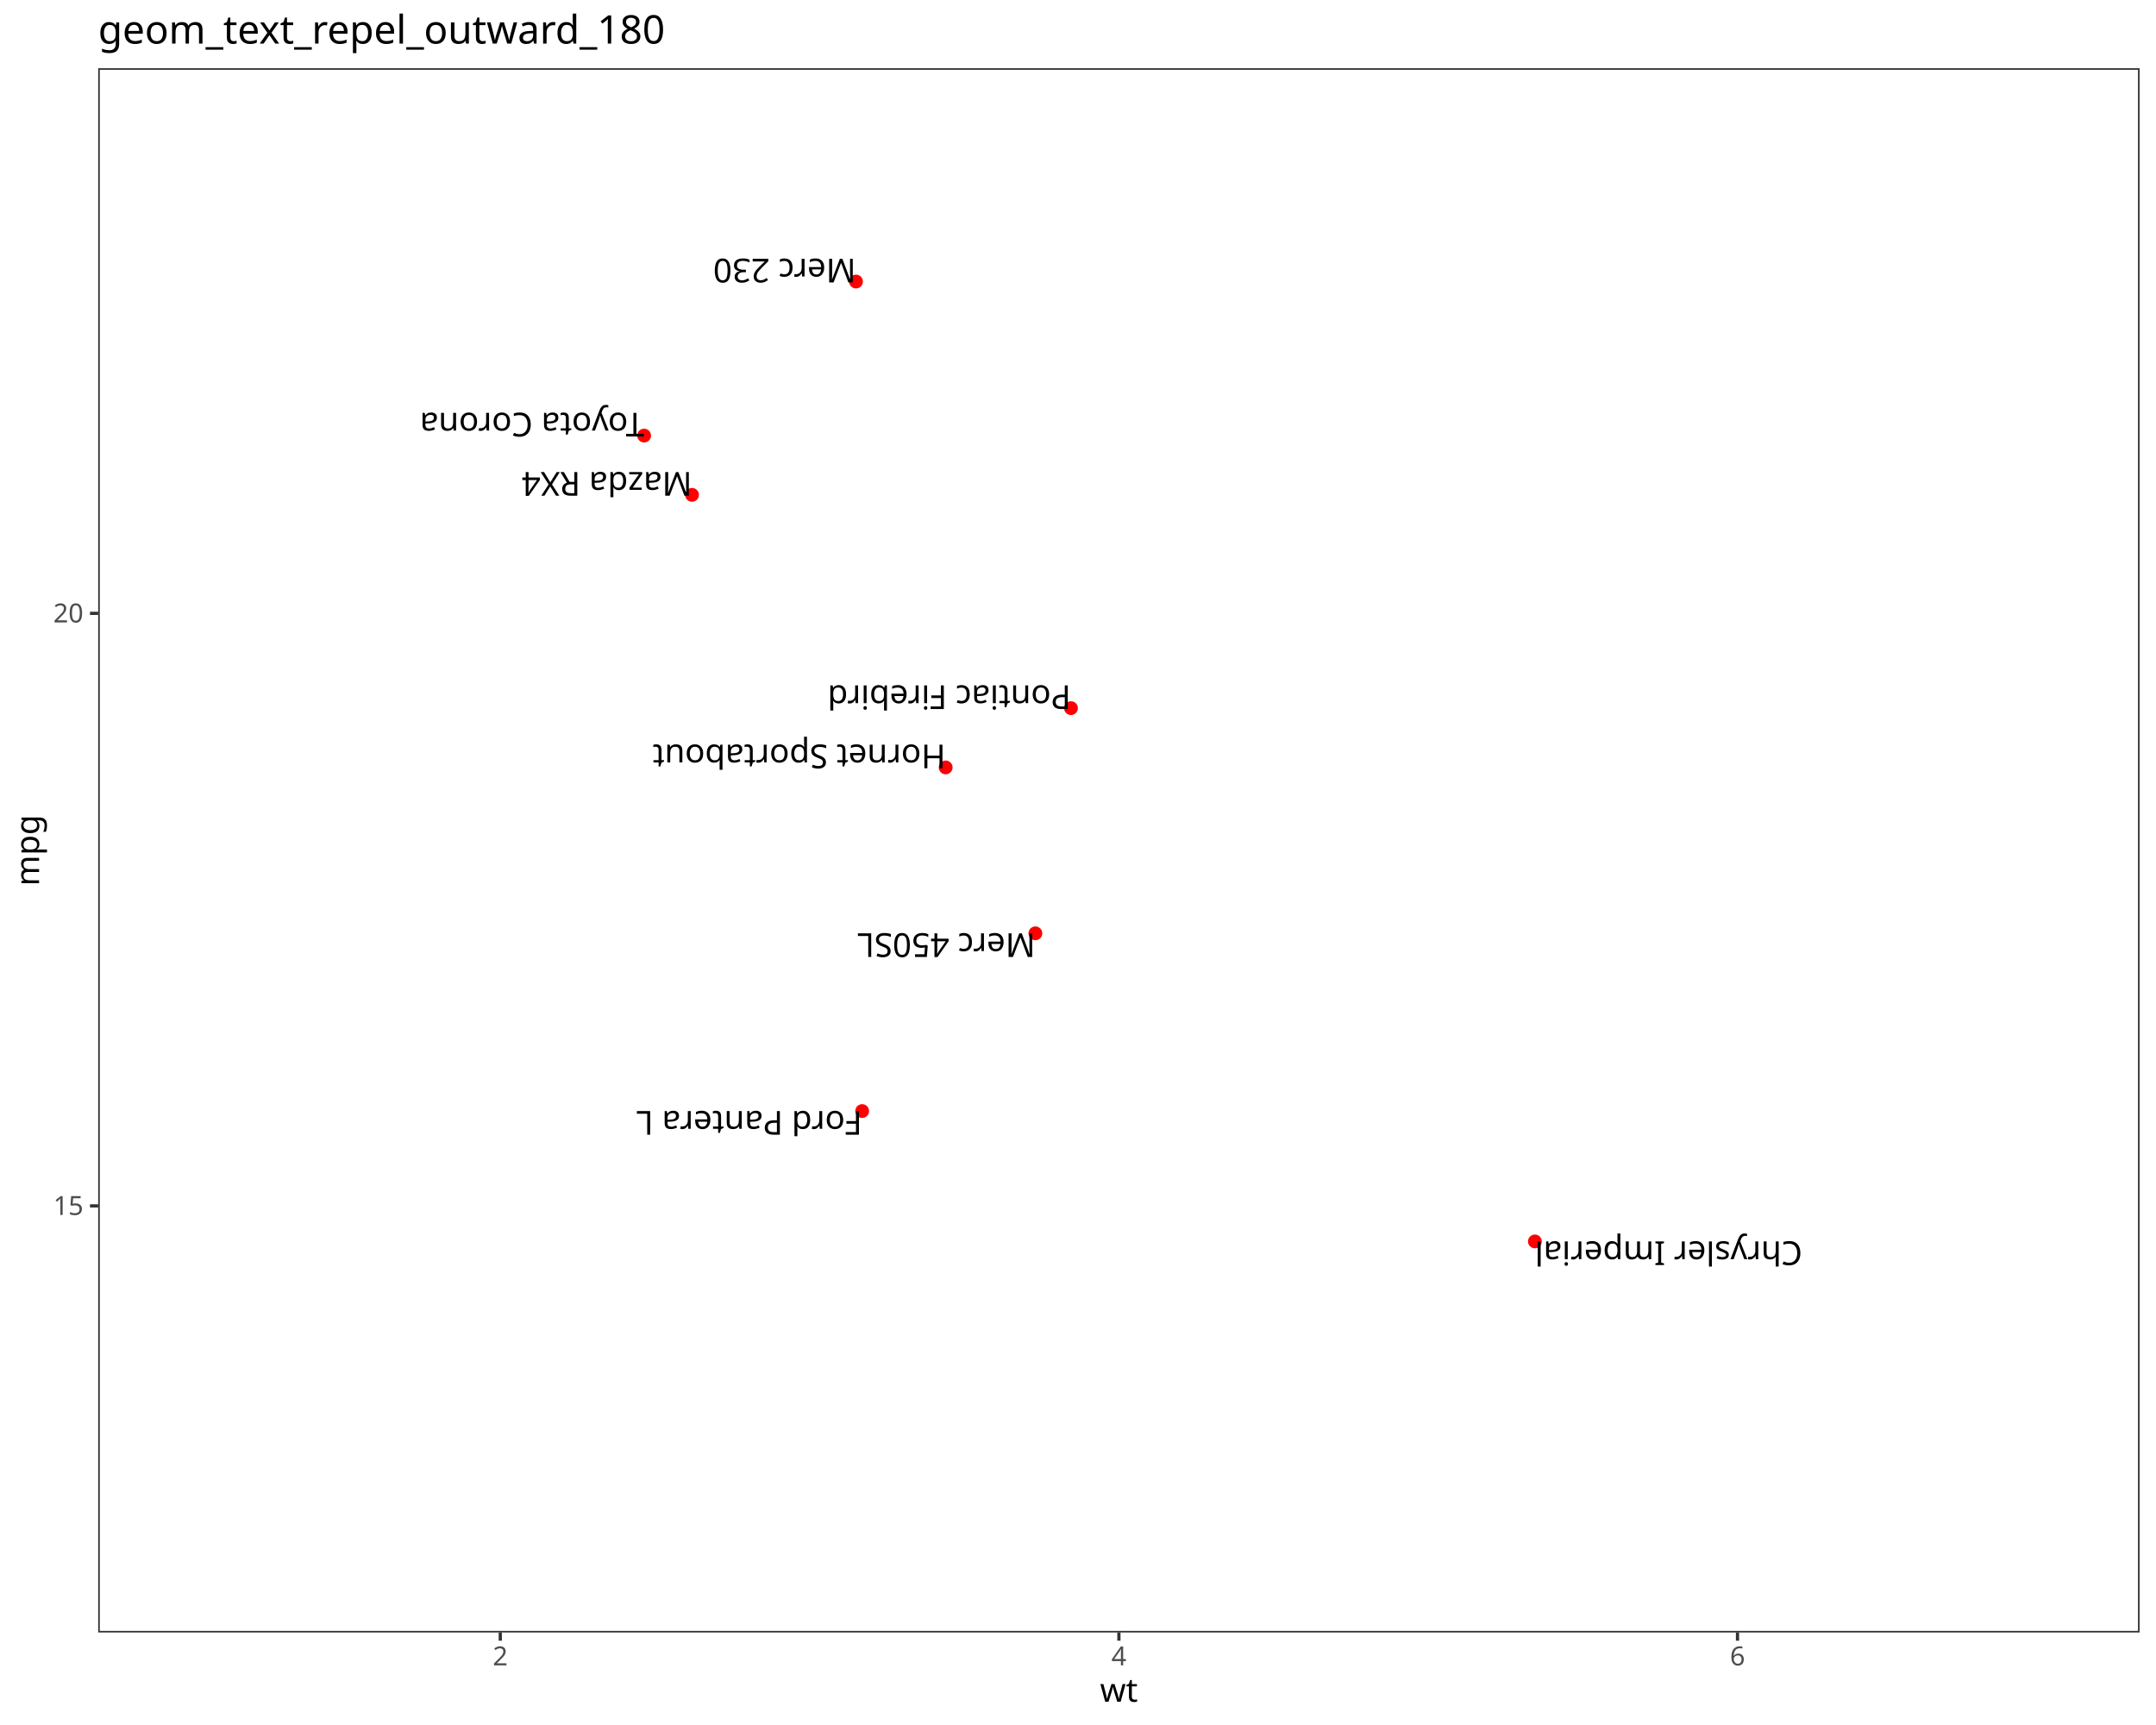
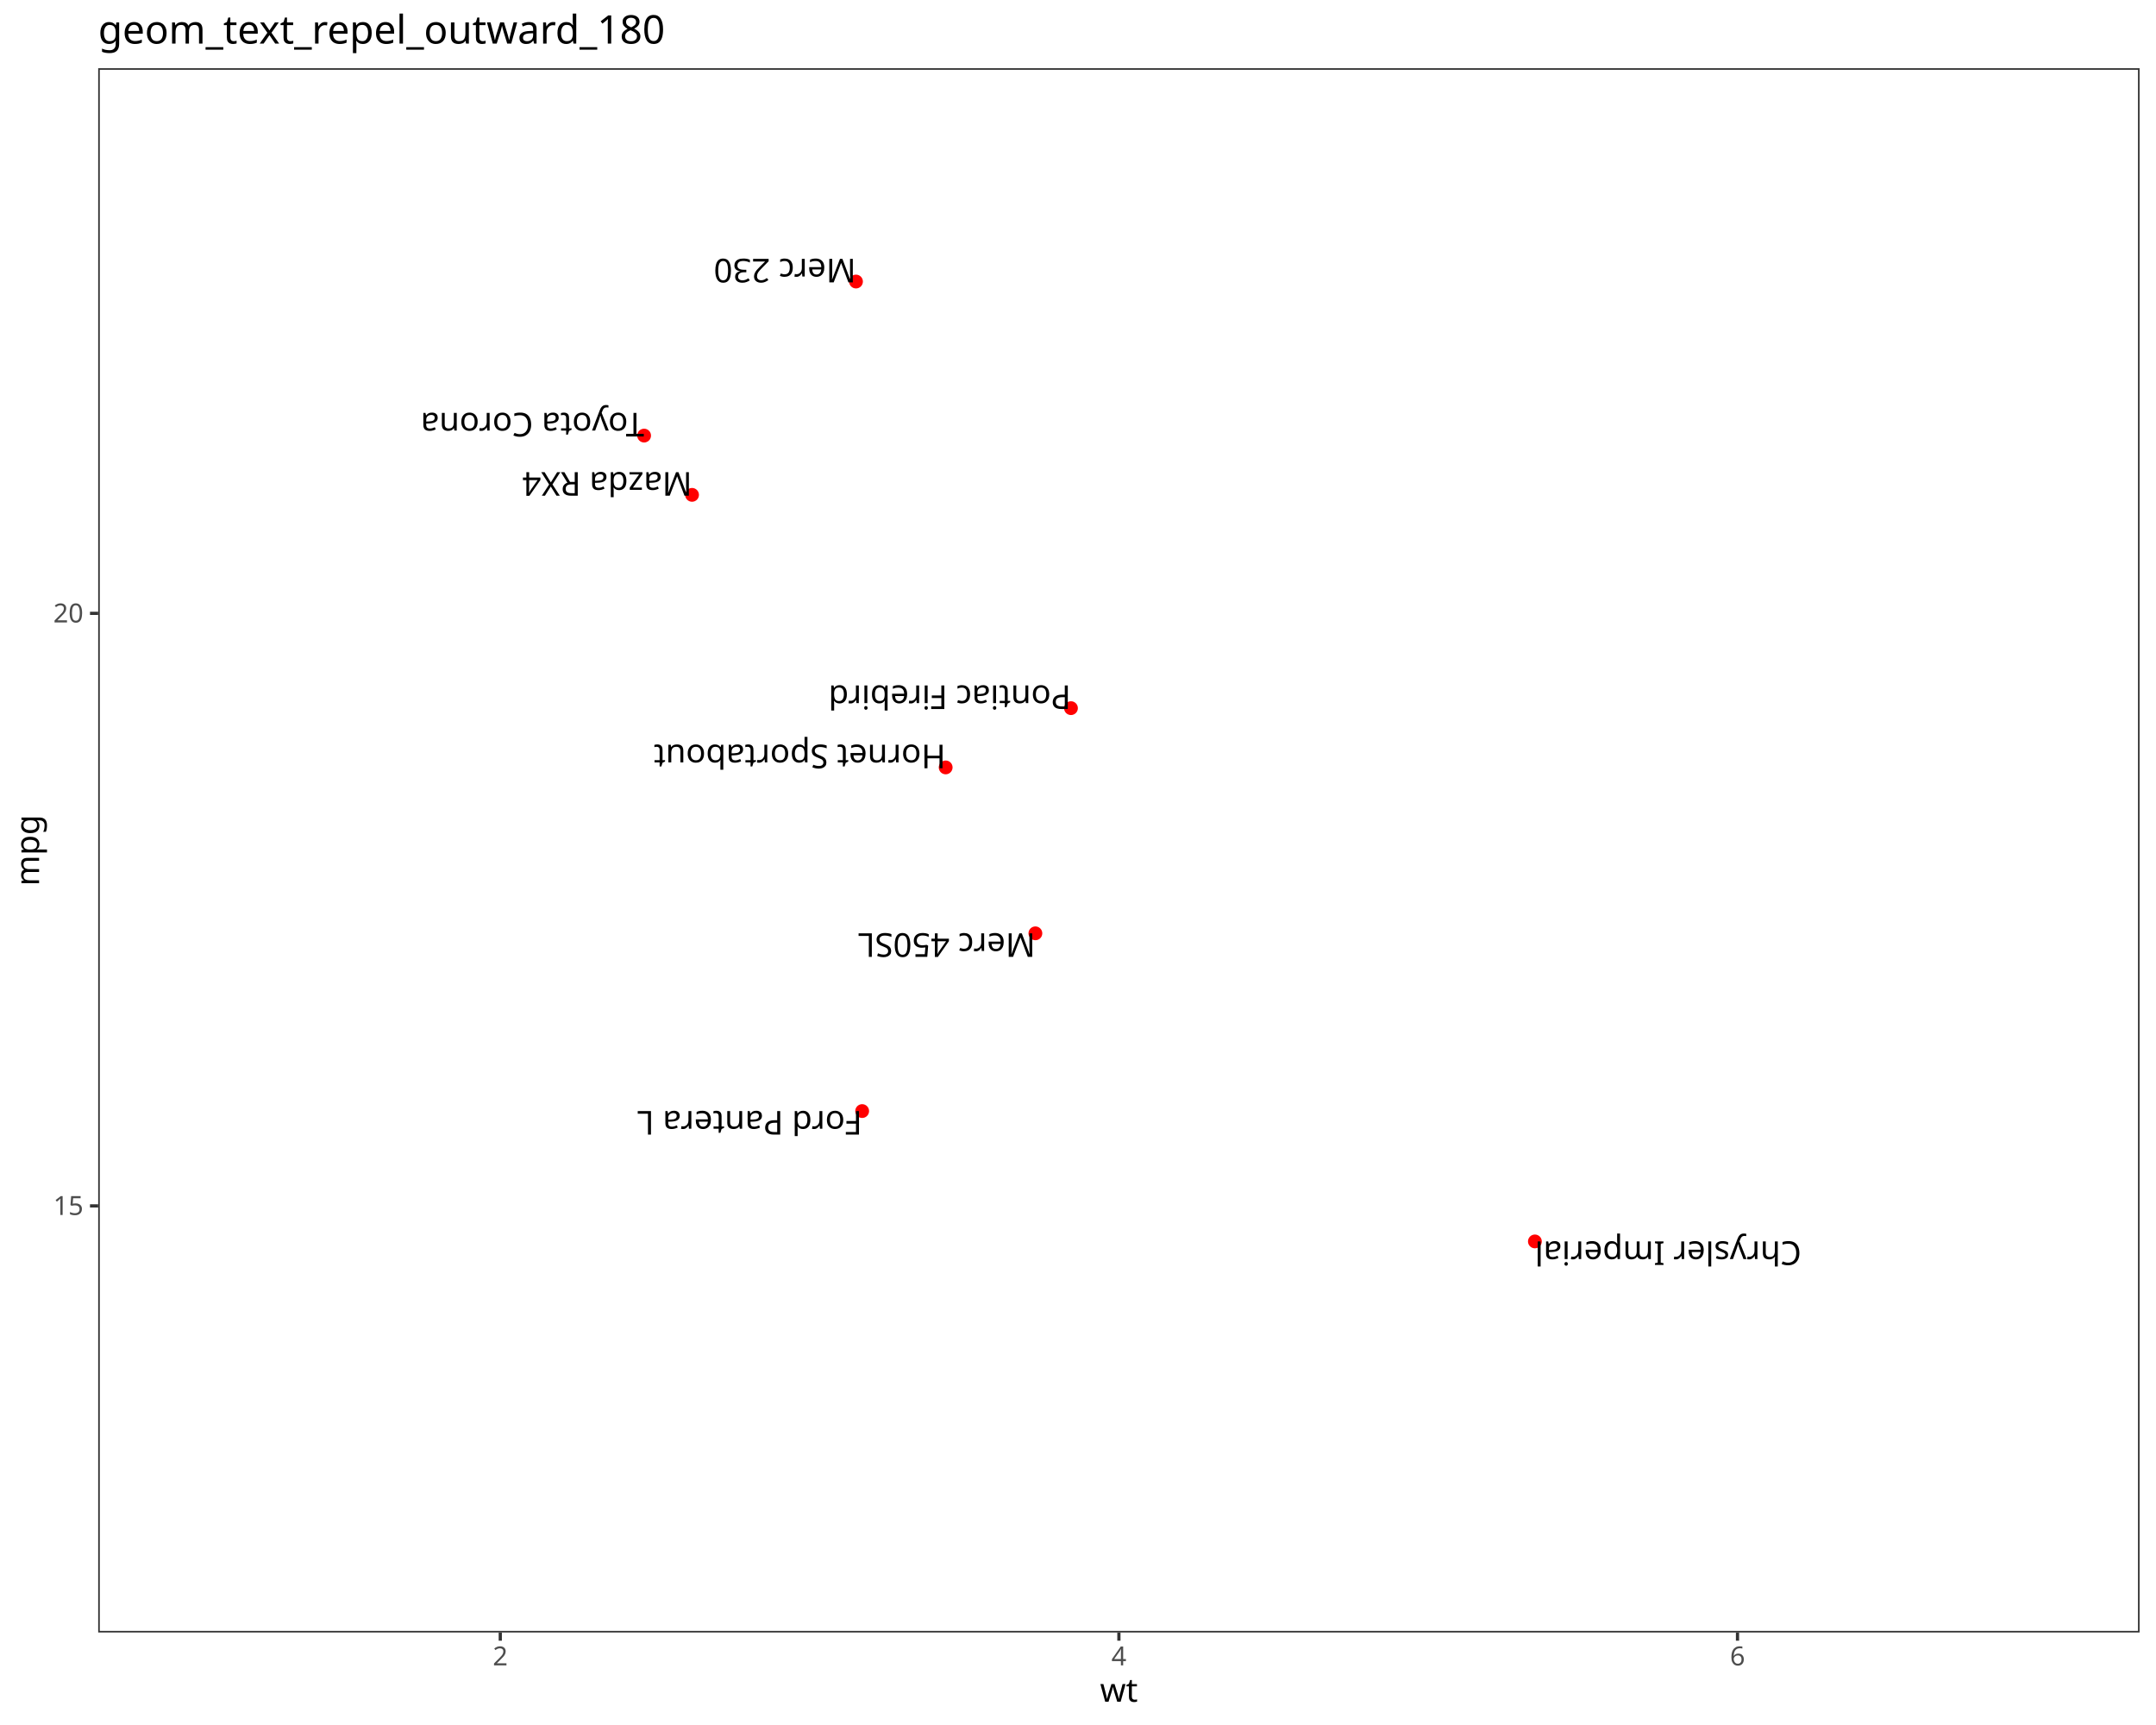
<svg xmlns="http://www.w3.org/2000/svg" class="svglite" data-engine-version="2.0" width="720.00pt" height="576.00pt" viewBox="0 0 720.00 576.00">
  <defs>
    <style type="text/css">
    .svglite line, .svglite polyline, .svglite polygon, .svglite path, .svglite rect, .svglite circle {
      fill: none;
      stroke: #000000;
      stroke-linecap: round;
      stroke-linejoin: round;
      stroke-miterlimit: 10.00;
    }
  </style>
  </defs>
  <rect width="100%" height="100%" style="stroke: none; fill: #FFFFFF;" />
  <defs>
    <clipPath id="cpMC4wMHw3MjAuMDB8MC4wMHw1NzYuMDA=">
      <rect x="0.00" y="0.00" width="720.00" height="576.00" />
    </clipPath>
  </defs>
  <g clip-path="url(#cpMC4wMHw3MjAuMDB8MC4wMHw1NzYuMDA=)">
    <rect x="0.00" y="0.00" width="720.00" height="576.00" style="stroke-width: 1.07; stroke: #FFFFFF; fill: #FFFFFF;" />
  </g>
  <defs>
    <clipPath id="cpMzIuNzl8NzE0LjUyfDIyLjc4fDU0NS4xMQ==">
      <rect x="32.79" y="22.78" width="681.73" height="522.33" />
    </clipPath>
  </defs>
  <g clip-path="url(#cpMzIuNzl8NzE0LjUyfDIyLjc4fDU0NS4xMQ==)">
    <rect x="32.79" y="22.78" width="681.73" height="522.33" style="stroke-width: 1.07; stroke: none; fill: #FFFFFF;" />
    <circle cx="231.11" cy="165.24" r="1.95" style="stroke-width: 0.71; stroke: #FF0000; fill: #FF0000;" />
    <circle cx="315.81" cy="256.25" r="1.95" style="stroke-width: 0.71; stroke: #FF0000; fill: #FF0000;" />
    <circle cx="285.86" cy="94.01" r="1.95" style="stroke-width: 0.71; stroke: #FF0000; fill: #FF0000;" />
    <circle cx="345.77" cy="311.65" r="1.95" style="stroke-width: 0.71; stroke: #FF0000; fill: #FF0000;" />
    <circle cx="512.58" cy="414.53" r="1.95" style="stroke-width: 0.71; stroke: #FF0000; fill: #FF0000;" />
    <circle cx="215.10" cy="145.45" r="1.95" style="stroke-width: 0.71; stroke: #FF0000; fill: #FF0000;" />
    <circle cx="357.65" cy="236.46" r="1.95" style="stroke-width: 0.71; stroke: #FF0000; fill: #FF0000;" />
    <circle cx="287.92" cy="371.00" r="1.95" style="stroke-width: 0.71; stroke: #FF0000; fill: #FF0000;" />
-     <text transform="translate(231.11,157.64) rotate(-180)" style="font-size: 11.04px; font-family: sans;" textLength="57.69px" lengthAdjust="spacingAndGlyphs">Mazda RX4</text>
-     <text transform="translate(315.81,248.65) rotate(-180)" style="font-size: 11.04px; font-family: sans;" textLength="90.22px" lengthAdjust="spacingAndGlyphs">Hornet Sportabout</text>
-     <text transform="translate(285.86,86.41) rotate(-180)" style="font-size: 11.04px; font-family: sans;" textLength="46.03px" lengthAdjust="spacingAndGlyphs">Merc 230</text>
-     <text transform="translate(345.77,311.65) rotate(-180)" style="font-size: 11.04px; font-family: sans;" textLength="59.53px" lengthAdjust="spacingAndGlyphs">Merc 450SL</text>
-     <text transform="translate(512.59,414.53) rotate(-180)" text-anchor="end" style="font-size: 11.04px; font-family: sans;" textLength="83.44px" lengthAdjust="spacingAndGlyphs">Chrysler Imperial</text>
-     <text transform="translate(215.10,137.85) rotate(-180)" style="font-size: 11.04px; font-family: sans;" textLength="73.03px" lengthAdjust="spacingAndGlyphs">Toyota Corona</text>
-     <text transform="translate(357.65,228.87) rotate(-180)" style="font-size: 11.04px; font-family: sans;" textLength="77.31px" lengthAdjust="spacingAndGlyphs">Pontiac Firebird</text>
-     <text transform="translate(287.92,371.00) rotate(-180)" style="font-size: 11.04px; font-family: sans;" textLength="73.64px" lengthAdjust="spacingAndGlyphs">Ford Pantera L</text>
+     <text transform="translate(231.11,157.67) rotate(-180)" style="font-size: 11.00px; font-family: sans;" textLength="57.49px" lengthAdjust="spacingAndGlyphs">Mazda RX4</text>
+     <text transform="translate(315.81,248.68) rotate(-180)" style="font-size: 11.00px; font-family: sans;" textLength="89.90px" lengthAdjust="spacingAndGlyphs">Hornet Sportabout</text>
+     <text transform="translate(285.86,86.44) rotate(-180)" style="font-size: 11.00px; font-family: sans;" textLength="45.86px" lengthAdjust="spacingAndGlyphs">Merc 230</text>
+     <text transform="translate(345.77,311.65) rotate(-180)" style="font-size: 11.00px; font-family: sans;" textLength="59.32px" lengthAdjust="spacingAndGlyphs">Merc 450SL</text>
+     <text transform="translate(512.59,414.53) rotate(-180)" text-anchor="end" style="font-size: 11.00px; font-family: sans;" textLength="83.14px" lengthAdjust="spacingAndGlyphs">Chrysler Imperial</text>
+     <text transform="translate(215.10,137.88) rotate(-180)" style="font-size: 11.00px; font-family: sans;" textLength="72.77px" lengthAdjust="spacingAndGlyphs">Toyota Corona</text>
+     <text transform="translate(357.65,228.89) rotate(-180)" style="font-size: 11.00px; font-family: sans;" textLength="77.04px" lengthAdjust="spacingAndGlyphs">Pontiac Firebird</text>
+     <text transform="translate(287.92,371.00) rotate(-180)" style="font-size: 11.00px; font-family: sans;" textLength="73.38px" lengthAdjust="spacingAndGlyphs">Ford Pantera L</text>
    <rect x="32.79" y="22.78" width="681.73" height="522.33" style="stroke-width: 1.07; stroke: #333333;" />
  </g>
  <g clip-path="url(#cpMC4wMHw3MjAuMDB8MC4wMHw1NzYuMDA=)">
    <text x="27.86" y="405.69" text-anchor="end" style="font-size: 8.80px; fill: #4D4D4D; font-family: sans;" textLength="9.79px" lengthAdjust="spacingAndGlyphs">15</text>
    <text x="27.86" y="207.84" text-anchor="end" style="font-size: 8.80px; fill: #4D4D4D; font-family: sans;" textLength="9.79px" lengthAdjust="spacingAndGlyphs">20</text>
    <polyline points="30.05,402.66 32.79,402.66 " style="stroke-width: 1.07; stroke: #333333; stroke-linecap: butt;" />
    <polyline points="30.05,204.81 32.79,204.81 " style="stroke-width: 1.07; stroke: #333333; stroke-linecap: butt;" />
    <polyline points="167.07,547.85 167.07,545.11 " style="stroke-width: 1.07; stroke: #333333; stroke-linecap: butt;" />
    <polyline points="373.66,547.85 373.66,545.11 " style="stroke-width: 1.07; stroke: #333333; stroke-linecap: butt;" />
    <polyline points="580.24,547.85 580.24,545.11 " style="stroke-width: 1.07; stroke: #333333; stroke-linecap: butt;" />
    <text x="167.07" y="556.10" text-anchor="middle" style="font-size: 8.80px; fill: #4D4D4D; font-family: sans;" textLength="4.89px" lengthAdjust="spacingAndGlyphs">2</text>
    <text x="373.66" y="556.10" text-anchor="middle" style="font-size: 8.80px; fill: #4D4D4D; font-family: sans;" textLength="4.89px" lengthAdjust="spacingAndGlyphs">4</text>
    <text x="580.24" y="556.10" text-anchor="middle" style="font-size: 8.80px; fill: #4D4D4D; font-family: sans;" textLength="4.89px" lengthAdjust="spacingAndGlyphs">6</text>
    <text x="373.66" y="568.24" text-anchor="middle" style="font-size: 11.00px; font-family: sans;" textLength="11.00px" lengthAdjust="spacingAndGlyphs">wt</text>
    <text transform="translate(13.05,283.95) rotate(-90)" text-anchor="middle" style="font-size: 11.00px; font-family: sans;" textLength="21.40px" lengthAdjust="spacingAndGlyphs">mpg</text>
    <text x="32.79" y="14.56" style="font-size: 13.20px; font-family: sans;" textLength="182.02px" lengthAdjust="spacingAndGlyphs">geom_text_repel_outward_180</text>
  </g>
</svg>
